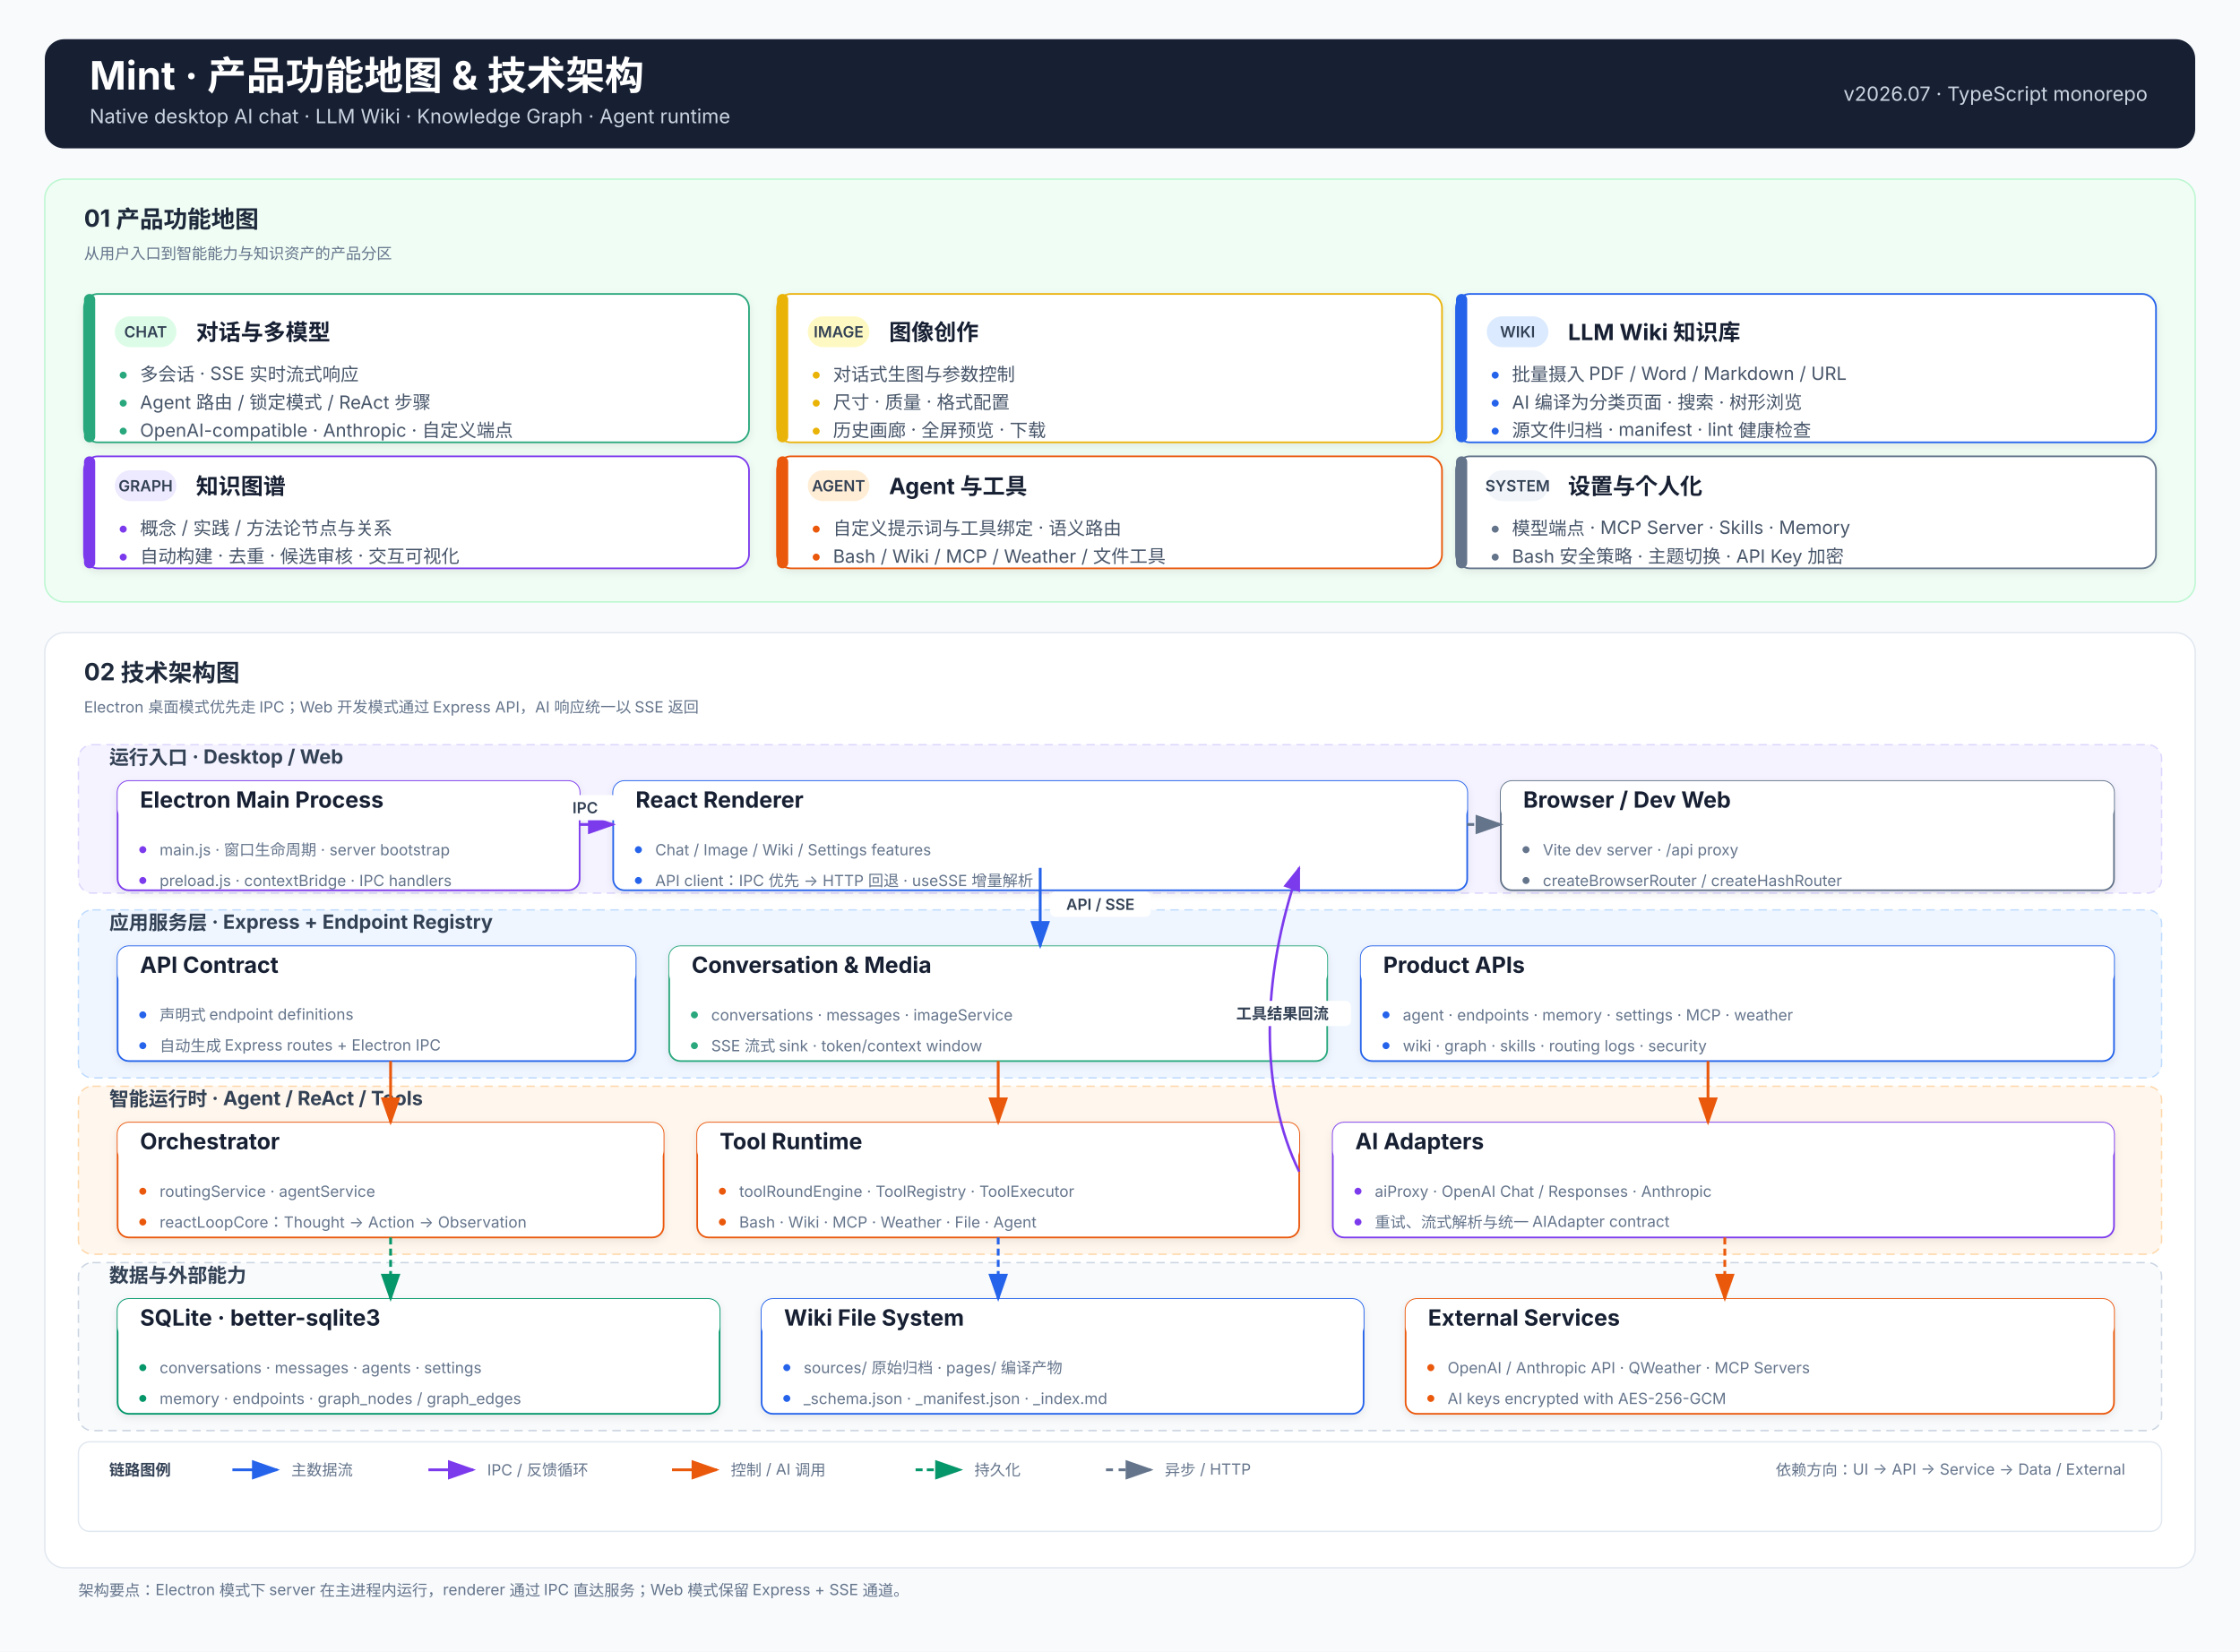
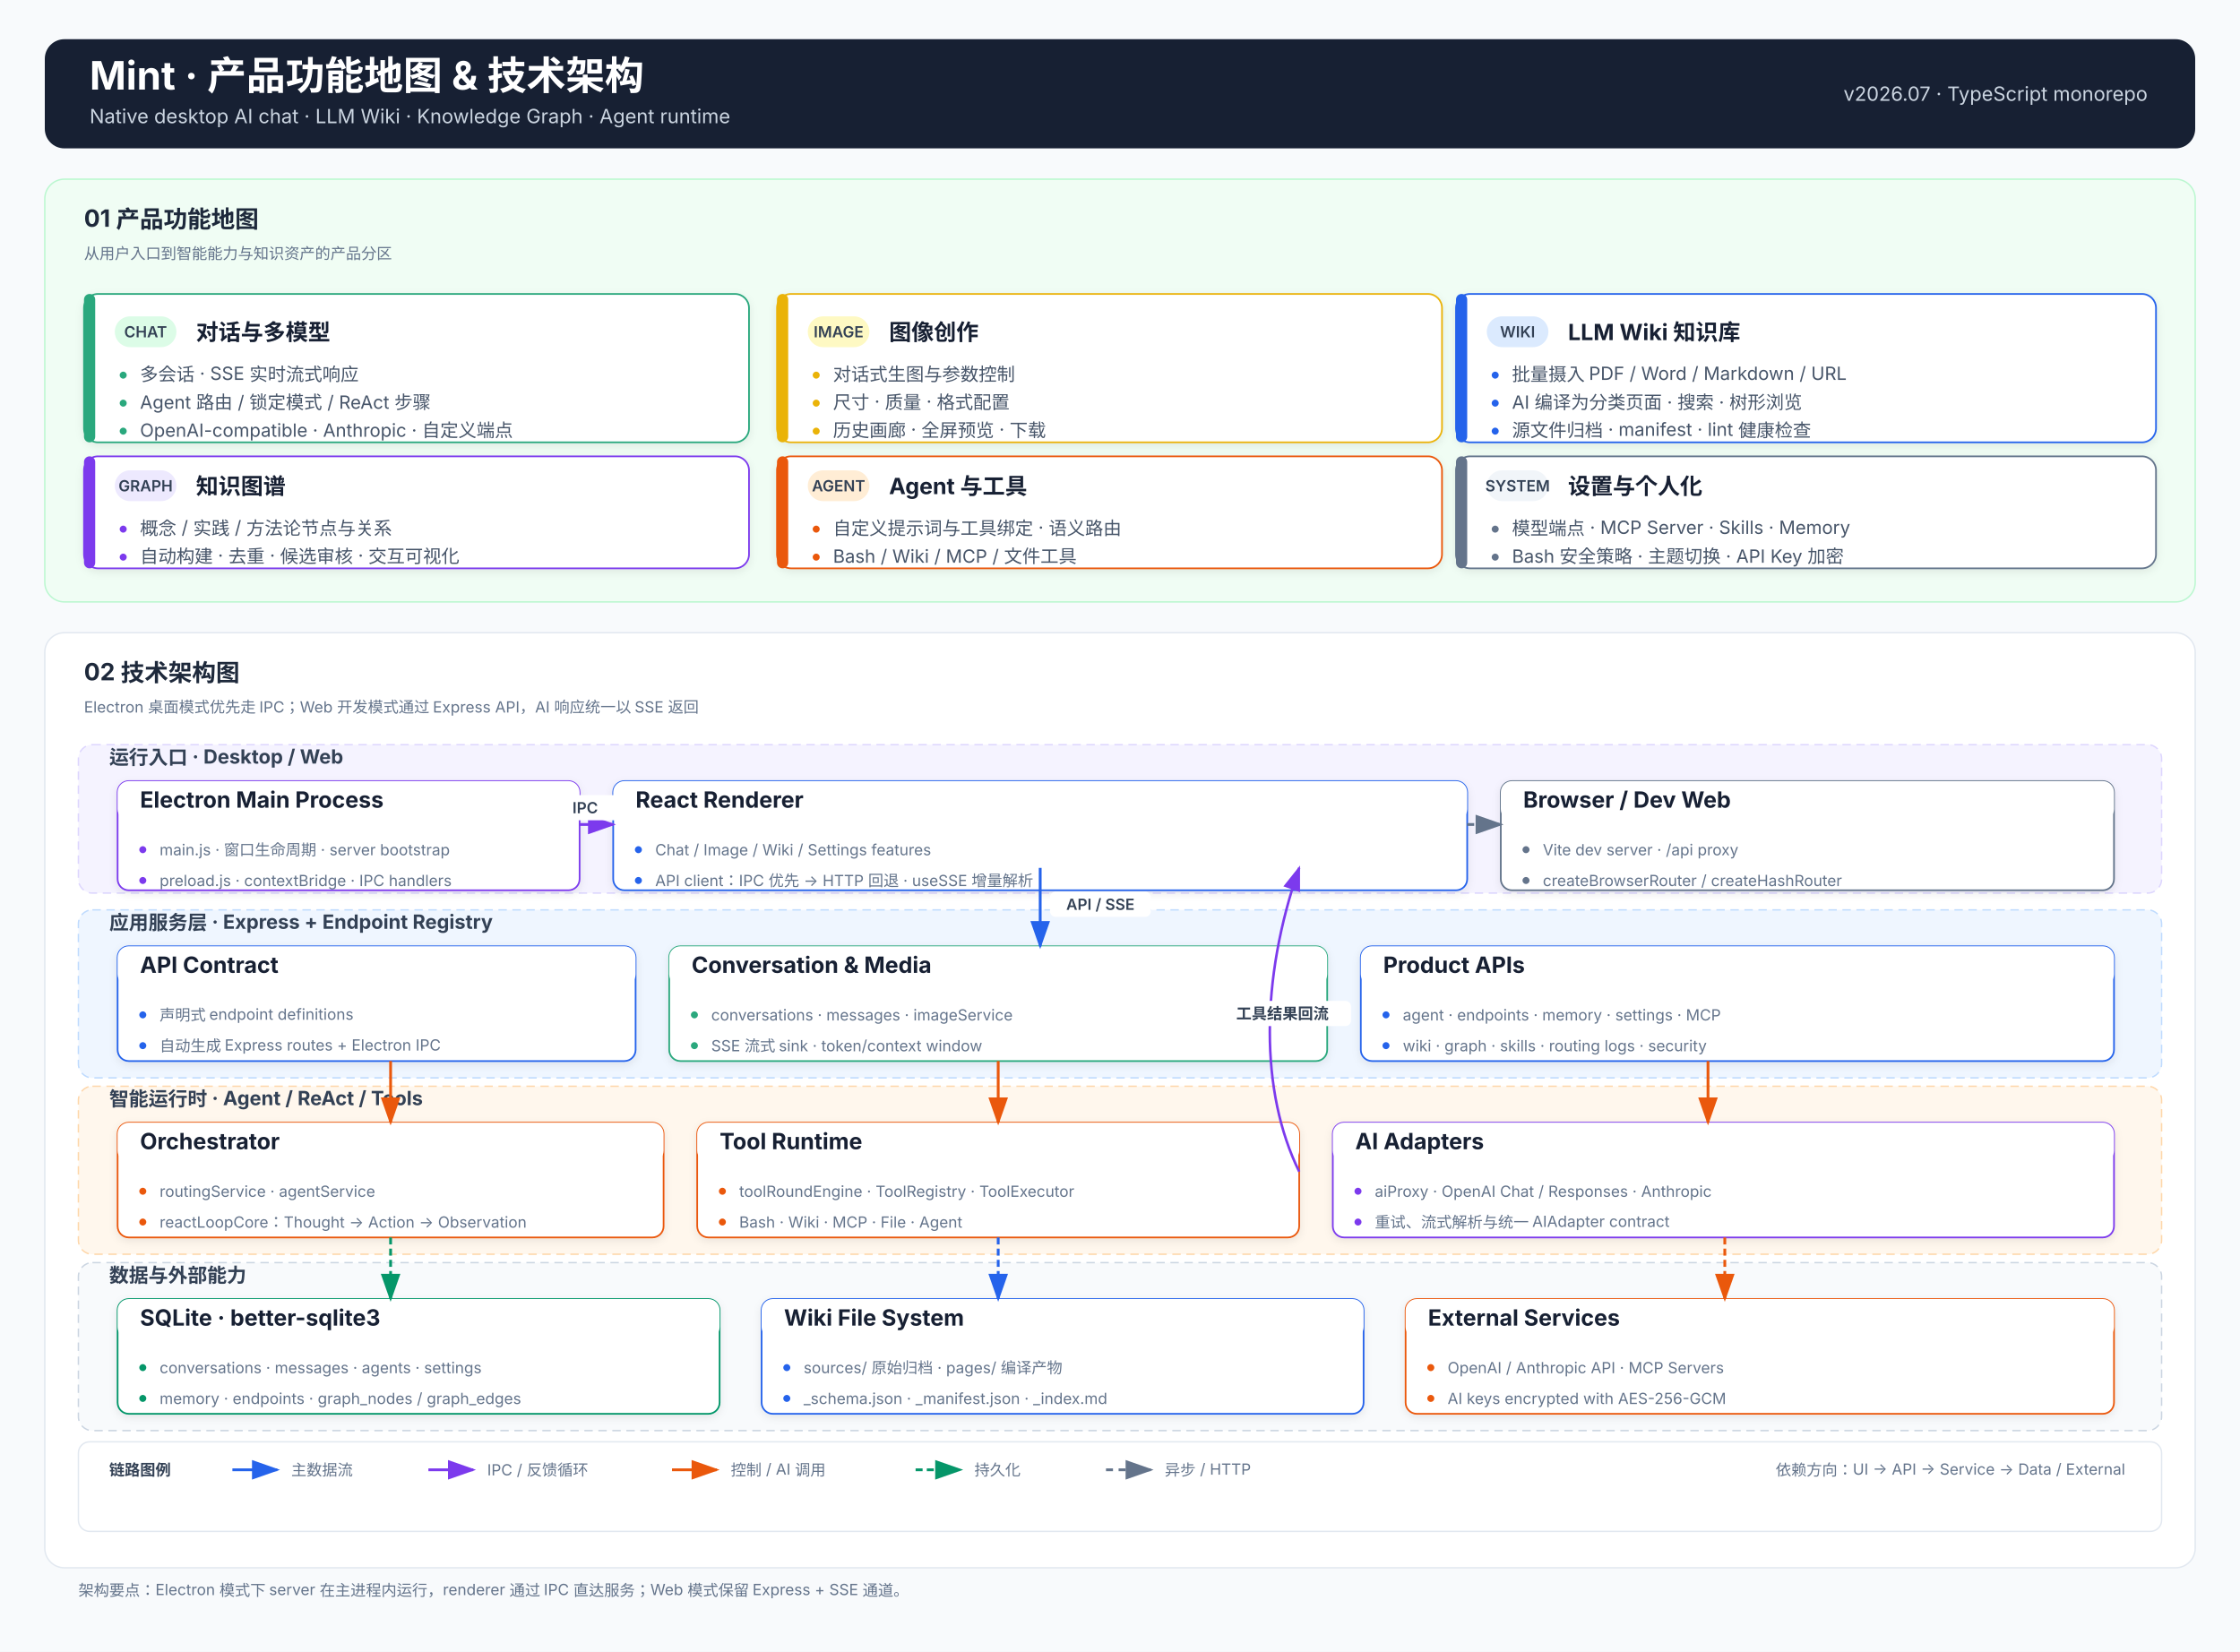
<svg xmlns="http://www.w3.org/2000/svg" width="1600" height="1180" viewBox="0 0 1600 1180" role="img" aria-label="Mint 产品功能地图与技术架构图">
  <defs>
    <marker id="arrow-blue" markerWidth="10" markerHeight="7" refX="9" refY="3.5" orient="auto">
      <path d="M0 0 L10 3.5 L0 7 Z" fill="#2563eb" />
    </marker>
    <marker id="arrow-violet" markerWidth="10" markerHeight="7" refX="9" refY="3.5" orient="auto">
      <path d="M0 0 L10 3.5 L0 7 Z" fill="#7c3aed" />
    </marker>
    <marker id="arrow-green" markerWidth="10" markerHeight="7" refX="9" refY="3.5" orient="auto">
      <path d="M0 0 L10 3.5 L0 7 Z" fill="#059669" />
    </marker>
    <marker id="arrow-orange" markerWidth="10" markerHeight="7" refX="9" refY="3.5" orient="auto">
      <path d="M0 0 L10 3.5 L0 7 Z" fill="#ea580c" />
    </marker>
    <marker id="arrow-gray" markerWidth="10" markerHeight="7" refX="9" refY="3.5" orient="auto">
      <path d="M0 0 L10 3.5 L0 7 Z" fill="#64748b" />
    </marker>
    <filter id="shadow" x="-10%" y="-10%" width="120%" height="130%">
      <feDropShadow dx="0" dy="2" stdDeviation="3" flood-color="#0f172a" flood-opacity="0.08" />
    </filter>
    <style>
.title{font:700 28px system-ui,-apple-system,"PingFang SC",sans-serif;fill:#ffffff}.subtitle{font:400 14px system-ui,-apple-system,"PingFang SC",sans-serif;fill:#cbd5e1}.section{font:700 17px system-ui,-apple-system,"PingFang SC",sans-serif;fill:#1e293b}.cardTitle{font:700 16px system-ui,-apple-system,"PingFang SC",sans-serif;fill:#172033}.body{font:400 13px system-ui,-apple-system,"PingFang SC",sans-serif;fill:#475569}.small{font:400 11px system-ui,-apple-system,"PingFang SC",sans-serif;fill:#64748b}.label{font:600 11px system-ui,-apple-system,"PingFang SC",sans-serif;fill:#334155}.layer{font:700 14px system-ui,-apple-system,"PingFang SC",sans-serif;fill:#334155}.mono{font:600 12px ui-monospace,SFMono-Regular,Menlo,monospace;fill:#334155}</style>
  </defs>
  <rect width="1600" height="1180" fill="#f8fafc" />
  <rect x="32" y="28" width="1536" height="78" rx="14" fill="#172033" />
  <text x="64" y="64" class="title">Mint · 产品功能地图 &amp; 技术架构</text>
  <text x="64" y="88" class="subtitle">Native desktop AI chat · LLM Wiki · Knowledge Graph · Agent runtime</text>
  <text x="1534" y="72" text-anchor="end" class="subtitle">v2026.07 · TypeScript monorepo</text>
  <rect x="32" y="128" width="1536" height="302" rx="14" fill="#f0fdf4" stroke="#bbf7d0" />
  <text x="60" y="162" class="section">01  产品功能地图</text>
  <text x="60" y="185" class="small">从用户入口到智能能力与知识资产的产品分区</text>
  <rect x="60" y="210" width="475" height="106" rx="10" fill="#ffffff" stroke="#2aa87d" stroke-width="1.2" filter="url(#shadow)" />
  <rect x="60" y="210" width="8" height="106" rx="4" fill="#2aa87d" />
  <rect x="82" y="226" width="44" height="22" rx="11" fill="#dcfce7" />
  <text x="104" y="241" text-anchor="middle" class="label" fill="#2aa87d">CHAT</text>
  <text x="140" y="243" class="cardTitle">对话与多模型</text>
  <circle cx="88" cy="268" r="2.5" fill="#2aa87d" />
  <text x="100" y="272" class="body">多会话 · SSE 实时流式响应</text>
  <circle cx="88" cy="288" r="2.5" fill="#2aa87d" />
  <text x="100" y="292" class="body">Agent 路由 / 锁定模式 / ReAct 步骤</text>
  <circle cx="88" cy="308" r="2.5" fill="#2aa87d" />
  <text x="100" y="312" class="body">OpenAI-compatible · Anthropic · 自定义端点</text>
  <rect x="555" y="210" width="475" height="106" rx="10" fill="#ffffff" stroke="#eab308" stroke-width="1.2" filter="url(#shadow)" />
  <rect x="555" y="210" width="8" height="106" rx="4" fill="#eab308" />
  <rect x="577" y="226" width="44" height="22" rx="11" fill="#fef9c3" />
  <text x="599" y="241" text-anchor="middle" class="label" fill="#eab308">IMAGE</text>
  <text x="635" y="243" class="cardTitle">图像创作</text>
  <circle cx="583" cy="268" r="2.5" fill="#eab308" />
  <text x="595" y="272" class="body">对话式生图与参数控制</text>
  <circle cx="583" cy="288" r="2.5" fill="#eab308" />
  <text x="595" y="292" class="body">尺寸 · 质量 · 格式配置</text>
  <circle cx="583" cy="308" r="2.5" fill="#eab308" />
  <text x="595" y="312" class="body">历史画廊 · 全屏预览 · 下载</text>
  <rect x="1040" y="210" width="500" height="106" rx="10" fill="#ffffff" stroke="#2563eb" stroke-width="1.2" filter="url(#shadow)" />
  <rect x="1040" y="210" width="8" height="106" rx="4" fill="#2563eb" />
  <rect x="1062" y="226" width="44" height="22" rx="11" fill="#dbeafe" />
  <text x="1084" y="241" text-anchor="middle" class="label" fill="#2563eb">WIKI</text>
  <text x="1120" y="243" class="cardTitle">LLM Wiki 知识库</text>
  <circle cx="1068" cy="268" r="2.5" fill="#2563eb" />
  <text x="1080" y="272" class="body">批量摄入 PDF / Word / Markdown / URL</text>
  <circle cx="1068" cy="288" r="2.5" fill="#2563eb" />
  <text x="1080" y="292" class="body">AI 编译为分类页面 · 搜索 · 树形浏览</text>
  <circle cx="1068" cy="308" r="2.5" fill="#2563eb" />
  <text x="1080" y="312" class="body">源文件归档 · manifest · lint 健康检查</text>
  <rect x="60" y="326" width="475" height="80" rx="10" fill="#ffffff" stroke="#7c3aed" stroke-width="1.2" filter="url(#shadow)" />
  <rect x="60" y="326" width="8" height="80" rx="4" fill="#7c3aed" />
  <rect x="82" y="336" width="44" height="22" rx="11" fill="#ede9fe" />
  <text x="104" y="351" text-anchor="middle" class="label" fill="#7c3aed">GRAPH</text>
  <text x="140" y="353" class="cardTitle">知识图谱</text>
  <circle cx="88" cy="378" r="2.5" fill="#7c3aed" />
  <text x="100" y="382" class="body">概念 / 实践 / 方法论节点与关系</text>
  <circle cx="88" cy="398" r="2.5" fill="#7c3aed" />
  <text x="100" y="402" class="body">自动构建 · 去重 · 候选审核 · 交互可视化</text>
  <rect x="555" y="326" width="475" height="80" rx="10" fill="#ffffff" stroke="#ea580c" stroke-width="1.2" filter="url(#shadow)" />
  <rect x="555" y="326" width="8" height="80" rx="4" fill="#ea580c" />
  <rect x="577" y="336" width="44" height="22" rx="11" fill="#ffedd5" />
  <text x="599" y="351" text-anchor="middle" class="label" fill="#ea580c">AGENT</text>
  <text x="635" y="353" class="cardTitle">Agent 与工具</text>
  <circle cx="583" cy="378" r="2.5" fill="#ea580c" />
  <text x="595" y="382" class="body">自定义提示词与工具绑定 · 语义路由</text>
  <circle cx="583" cy="398" r="2.5" fill="#ea580c" />
-   <text x="595" y="402" class="body">Bash / Wiki / MCP / Weather / 文件工具</text>
+   <text x="595" y="402" class="body">Bash / Wiki / MCP / 文件工具</text>
  <rect x="1040" y="326" width="500" height="80" rx="10" fill="#ffffff" stroke="#64748b" stroke-width="1.2" filter="url(#shadow)" />
  <rect x="1040" y="326" width="8" height="80" rx="4" fill="#64748b" />
  <rect x="1062" y="336" width="44" height="22" rx="11" fill="#f1f5f9" />
  <text x="1084" y="351" text-anchor="middle" class="label" fill="#64748b">SYSTEM</text>
  <text x="1120" y="353" class="cardTitle">设置与个人化</text>
  <circle cx="1068" cy="378" r="2.5" fill="#64748b" />
  <text x="1080" y="382" class="body">模型端点 · MCP Server · Skills · Memory</text>
  <circle cx="1068" cy="398" r="2.5" fill="#64748b" />
  <text x="1080" y="402" class="body">Bash 安全策略 · 主题切换 · API Key 加密</text>
  <rect x="32" y="452" width="1536" height="668" rx="14" fill="#ffffff" stroke="#e2e8f0" />
  <text x="60" y="486" class="section">02  技术架构图</text>
  <text x="60" y="509" class="small">Electron 桌面模式优先走 IPC；Web 开发模式通过 Express API，AI 响应统一以 SSE 返回</text>
  <rect x="56" y="532" width="1488" height="106" rx="10" fill="#f5f3ff" stroke="#ddd6fe" stroke-dasharray="6 4" />
  <text x="78" y="546" class="layer">运行入口 · Desktop / Web</text>
  <rect x="84" y="558" width="330" height="78" rx="8" fill="#ffffff" stroke="#7c3aed" stroke-width="1.2" filter="url(#shadow)" />
  <rect x="84" y="558" width="330" height="28" rx="8" fill="#ffffff" />
  <text x="100" y="577" class="cardTitle" font-size="14" fill="#7c3aed">Electron Main Process</text>
  <circle cx="102" cy="607" r="2.5" fill="#7c3aed" />
  <text x="114" y="611" class="small">main.js · 窗口生命周期 · server bootstrap</text>
  <circle cx="102" cy="629" r="2.5" fill="#7c3aed" />
  <text x="114" y="633" class="small">preload.js · contextBridge · IPC handlers</text>
  <rect x="438" y="558" width="610" height="78" rx="8" fill="#ffffff" stroke="#2563eb" stroke-width="1.2" filter="url(#shadow)" />
  <rect x="438" y="558" width="610" height="28" rx="8" fill="#ffffff" />
  <text x="454" y="577" class="cardTitle" font-size="14" fill="#2563eb">React Renderer</text>
  <circle cx="456" cy="607" r="2.5" fill="#2563eb" />
  <text x="468" y="611" class="small">Chat / Image / Wiki / Settings features</text>
  <circle cx="456" cy="629" r="2.5" fill="#2563eb" />
  <text x="468" y="633" class="small">API client：IPC 优先 → HTTP 回退 · useSSE 增量解析</text>
  <rect x="1072" y="558" width="438" height="78" rx="8" fill="#ffffff" stroke="#64748b" stroke-width="1.2" filter="url(#shadow)" />
  <rect x="1072" y="558" width="438" height="28" rx="8" fill="#ffffff" />
  <text x="1088" y="577" class="cardTitle" font-size="14" fill="#64748b">Browser / Dev Web</text>
  <circle cx="1090" cy="607" r="2.5" fill="#64748b" />
  <text x="1102" y="611" class="small">Vite dev server · /api proxy</text>
  <circle cx="1090" cy="629" r="2.5" fill="#64748b" />
  <text x="1102" y="633" class="small">createBrowserRouter / createHashRouter</text>
  <rect x="56" y="650" width="1488" height="120" rx="10" fill="#eff6ff" stroke="#bfdbfe" stroke-dasharray="6 4" />
  <text x="78" y="664" class="layer">应用服务层 · Express + Endpoint Registry</text>
  <rect x="84" y="676" width="370" height="82" rx="8" fill="#ffffff" stroke="#2563eb" stroke-width="1.2" filter="url(#shadow)" />
  <rect x="84" y="676" width="370" height="28" rx="8" fill="#ffffff" />
  <text x="100" y="695" class="cardTitle" font-size="14" fill="#2563eb">API Contract</text>
  <circle cx="102" cy="725" r="2.5" fill="#2563eb" />
  <text x="114" y="729" class="small">声明式 endpoint definitions</text>
  <circle cx="102" cy="747" r="2.5" fill="#2563eb" />
  <text x="114" y="751" class="small">自动生成 Express routes + Electron IPC</text>
  <rect x="478" y="676" width="470" height="82" rx="8" fill="#ffffff" stroke="#2aa87d" stroke-width="1.2" filter="url(#shadow)" />
  <rect x="478" y="676" width="470" height="28" rx="8" fill="#ffffff" />
  <text x="494" y="695" class="cardTitle" font-size="14" fill="#2aa87d">Conversation &amp; Media</text>
  <circle cx="496" cy="725" r="2.5" fill="#2aa87d" />
  <text x="508" y="729" class="small">conversations · messages · imageService</text>
  <circle cx="496" cy="747" r="2.5" fill="#2aa87d" />
  <text x="508" y="751" class="small">SSE 流式 sink · token/context window</text>
  <rect x="972" y="676" width="538" height="82" rx="8" fill="#ffffff" stroke="#2563eb" stroke-width="1.2" filter="url(#shadow)" />
  <rect x="972" y="676" width="538" height="28" rx="8" fill="#ffffff" />
  <text x="988" y="695" class="cardTitle" font-size="14" fill="#2563eb">Product APIs</text>
  <circle cx="990" cy="725" r="2.5" fill="#2563eb" />
-   <text x="1002" y="729" class="small">agent · endpoints · memory · settings · MCP · weather</text>
+   <text x="1002" y="729" class="small">agent · endpoints · memory · settings · MCP</text>
  <circle cx="990" cy="747" r="2.5" fill="#2563eb" />
  <text x="1002" y="751" class="small">wiki · graph · skills · routing logs · security</text>
  <rect x="56" y="776" width="1488" height="120" rx="10" fill="#fff7ed" stroke="#fed7aa" stroke-dasharray="6 4" />
  <text x="78" y="790" class="layer">智能运行时 · Agent / ReAct / Tools</text>
  <rect x="84" y="802" width="390" height="82" rx="8" fill="#ffffff" stroke="#ea580c" stroke-width="1.2" filter="url(#shadow)" />
  <rect x="84" y="802" width="390" height="28" rx="8" fill="#ffffff" />
  <text x="100" y="821" class="cardTitle" font-size="14" fill="#ea580c">Orchestrator</text>
  <circle cx="102" cy="851" r="2.5" fill="#ea580c" />
  <text x="114" y="855" class="small">routingService · agentService</text>
  <circle cx="102" cy="873" r="2.5" fill="#ea580c" />
  <text x="114" y="877" class="small">reactLoopCore：Thought → Action → Observation</text>
  <rect x="498" y="802" width="430" height="82" rx="8" fill="#ffffff" stroke="#ea580c" stroke-width="1.2" filter="url(#shadow)" />
  <rect x="498" y="802" width="430" height="28" rx="8" fill="#ffffff" />
  <text x="514" y="821" class="cardTitle" font-size="14" fill="#ea580c">Tool Runtime</text>
  <circle cx="516" cy="851" r="2.5" fill="#ea580c" />
  <text x="528" y="855" class="small">toolRoundEngine · ToolRegistry · ToolExecutor</text>
  <circle cx="516" cy="873" r="2.5" fill="#ea580c" />
-   <text x="528" y="877" class="small">Bash · Wiki · MCP · Weather · File · Agent</text>
+   <text x="528" y="877" class="small">Bash · Wiki · MCP · File · Agent</text>
  <rect x="952" y="802" width="558" height="82" rx="8" fill="#ffffff" stroke="#7c3aed" stroke-width="1.2" filter="url(#shadow)" />
  <rect x="952" y="802" width="558" height="28" rx="8" fill="#ffffff" />
  <text x="968" y="821" class="cardTitle" font-size="14" fill="#7c3aed">AI Adapters</text>
  <circle cx="970" cy="851" r="2.5" fill="#7c3aed" />
  <text x="982" y="855" class="small">aiProxy · OpenAI Chat / Responses · Anthropic</text>
  <circle cx="970" cy="873" r="2.5" fill="#7c3aed" />
  <text x="982" y="877" class="small">重试、流式解析与统一 AIAdapter contract</text>
  <rect x="56" y="902" width="1488" height="120" rx="10" fill="#f8fafc" stroke="#cbd5e1" stroke-dasharray="6 4" />
  <text x="78" y="916" class="layer">数据与外部能力</text>
  <rect x="84" y="928" width="430" height="82" rx="8" fill="#ffffff" stroke="#059669" stroke-width="1.2" filter="url(#shadow)" />
  <rect x="84" y="928" width="430" height="28" rx="8" fill="#ffffff" />
  <text x="100" y="947" class="cardTitle" font-size="14" fill="#059669">SQLite · better-sqlite3</text>
  <circle cx="102" cy="977" r="2.5" fill="#059669" />
  <text x="114" y="981" class="small">conversations · messages · agents · settings</text>
  <circle cx="102" cy="999" r="2.5" fill="#059669" />
  <text x="114" y="1003" class="small">memory · endpoints · graph_nodes / graph_edges</text>
  <rect x="544" y="928" width="430" height="82" rx="8" fill="#ffffff" stroke="#2563eb" stroke-width="1.2" filter="url(#shadow)" />
  <rect x="544" y="928" width="430" height="28" rx="8" fill="#ffffff" />
  <text x="560" y="947" class="cardTitle" font-size="14" fill="#2563eb">Wiki File System</text>
  <circle cx="562" cy="977" r="2.5" fill="#2563eb" />
  <text x="574" y="981" class="small">sources/ 原始归档 · pages/ 编译产物</text>
  <circle cx="562" cy="999" r="2.5" fill="#2563eb" />
  <text x="574" y="1003" class="small">_schema.json · _manifest.json · _index.md</text>
  <rect x="1004" y="928" width="506" height="82" rx="8" fill="#ffffff" stroke="#ea580c" stroke-width="1.2" filter="url(#shadow)" />
  <rect x="1004" y="928" width="506" height="28" rx="8" fill="#ffffff" />
  <text x="1020" y="947" class="cardTitle" font-size="14" fill="#ea580c">External Services</text>
  <circle cx="1022" cy="977" r="2.5" fill="#ea580c" />
-   <text x="1034" y="981" class="small">OpenAI / Anthropic API · QWeather · MCP Servers</text>
+   <text x="1034" y="981" class="small">OpenAI / Anthropic API · MCP Servers</text>
  <circle cx="1022" cy="999" r="2.5" fill="#ea580c" />
  <text x="1034" y="1003" class="small">AI keys encrypted with AES-256-GCM</text>
  <path d="M414 589 H438" stroke="#7c3aed" stroke-width="2" fill="none" marker-end="url(#arrow-violet)" />
  <rect x="392" y="568" width="52" height="18" rx="4" fill="#ffffff" />
  <text x="418" y="581" text-anchor="middle" class="label" fill="#7c3aed">IPC</text>
  <path d="M1048 589 H1072" stroke="#64748b" stroke-width="2" stroke-dasharray="5 4" fill="none" marker-end="url(#arrow-gray)" />
  <path d="M743 620 V676" stroke="#2563eb" stroke-width="2" fill="none" marker-end="url(#arrow-blue)" />
  <rect x="750" y="637" width="72" height="18" rx="4" fill="#ffffff" />
  <text x="786" y="650" text-anchor="middle" class="label" fill="#2563eb">API / SSE</text>
  <path d="M279 758 V802" stroke="#ea580c" stroke-width="2" fill="none" marker-end="url(#arrow-orange)" />
  <path d="M713 758 V802" stroke="#ea580c" stroke-width="2" fill="none" marker-end="url(#arrow-orange)" />
  <path d="M1220 758 V802" stroke="#ea580c" stroke-width="2" fill="none" marker-end="url(#arrow-orange)" />
  <path d="M279 884 V928" stroke="#059669" stroke-width="2" stroke-dasharray="5 3" fill="none" marker-end="url(#arrow-green)" />
  <path d="M713 884 V928" stroke="#2563eb" stroke-width="2" stroke-dasharray="5 3" fill="none" marker-end="url(#arrow-blue)" />
  <path d="M1232 884 V928" stroke="#ea580c" stroke-width="2" stroke-dasharray="5 3" fill="none" marker-end="url(#arrow-orange)" />
  <path d="M928 837 C900 780 900 700 928 620" stroke="#7c3aed" stroke-width="1.8" fill="none" marker-end="url(#arrow-violet)" />
  <rect x="867" y="715" width="98" height="18" rx="4" fill="#ffffff" />
  <text x="916" y="728" text-anchor="middle" class="label" fill="#7c3aed">工具结果回流</text>
  <rect x="56" y="1030" width="1488" height="64" rx="8" fill="#ffffff" stroke="#e2e8f0" />
  <text x="78" y="1054" class="label">链路图例</text>
  <path d="M166 1050 H198" stroke="#2563eb" stroke-width="2" marker-end="url(#arrow-blue)" />
  <text x="208" y="1054" class="small">主数据流</text>
  <path d="M306 1050 H338" stroke="#7c3aed" stroke-width="2" marker-end="url(#arrow-violet)" />
  <text x="348" y="1054" class="small">IPC / 反馈循环</text>
  <path d="M480 1050 H512" stroke="#ea580c" stroke-width="2" marker-end="url(#arrow-orange)" />
  <text x="522" y="1054" class="small">控制 / AI 调用</text>
  <path d="M654 1050 H686" stroke="#059669" stroke-width="2" stroke-dasharray="5 3" marker-end="url(#arrow-green)" />
  <text x="696" y="1054" class="small">持久化</text>
  <path d="M790 1050 H822" stroke="#64748b" stroke-width="2" stroke-dasharray="5 4" marker-end="url(#arrow-gray)" />
  <text x="832" y="1054" class="small">异步 / HTTP</text>
  <text x="1518" y="1054" text-anchor="end" class="small">依赖方向：UI → API → Service → Data / External</text>
  <text x="56" y="1140" class="small">架构要点：Electron 模式下 server 在主进程内运行，renderer 通过 IPC 直达服务；Web 模式保留 Express + SSE 通道。</text>
</svg>
